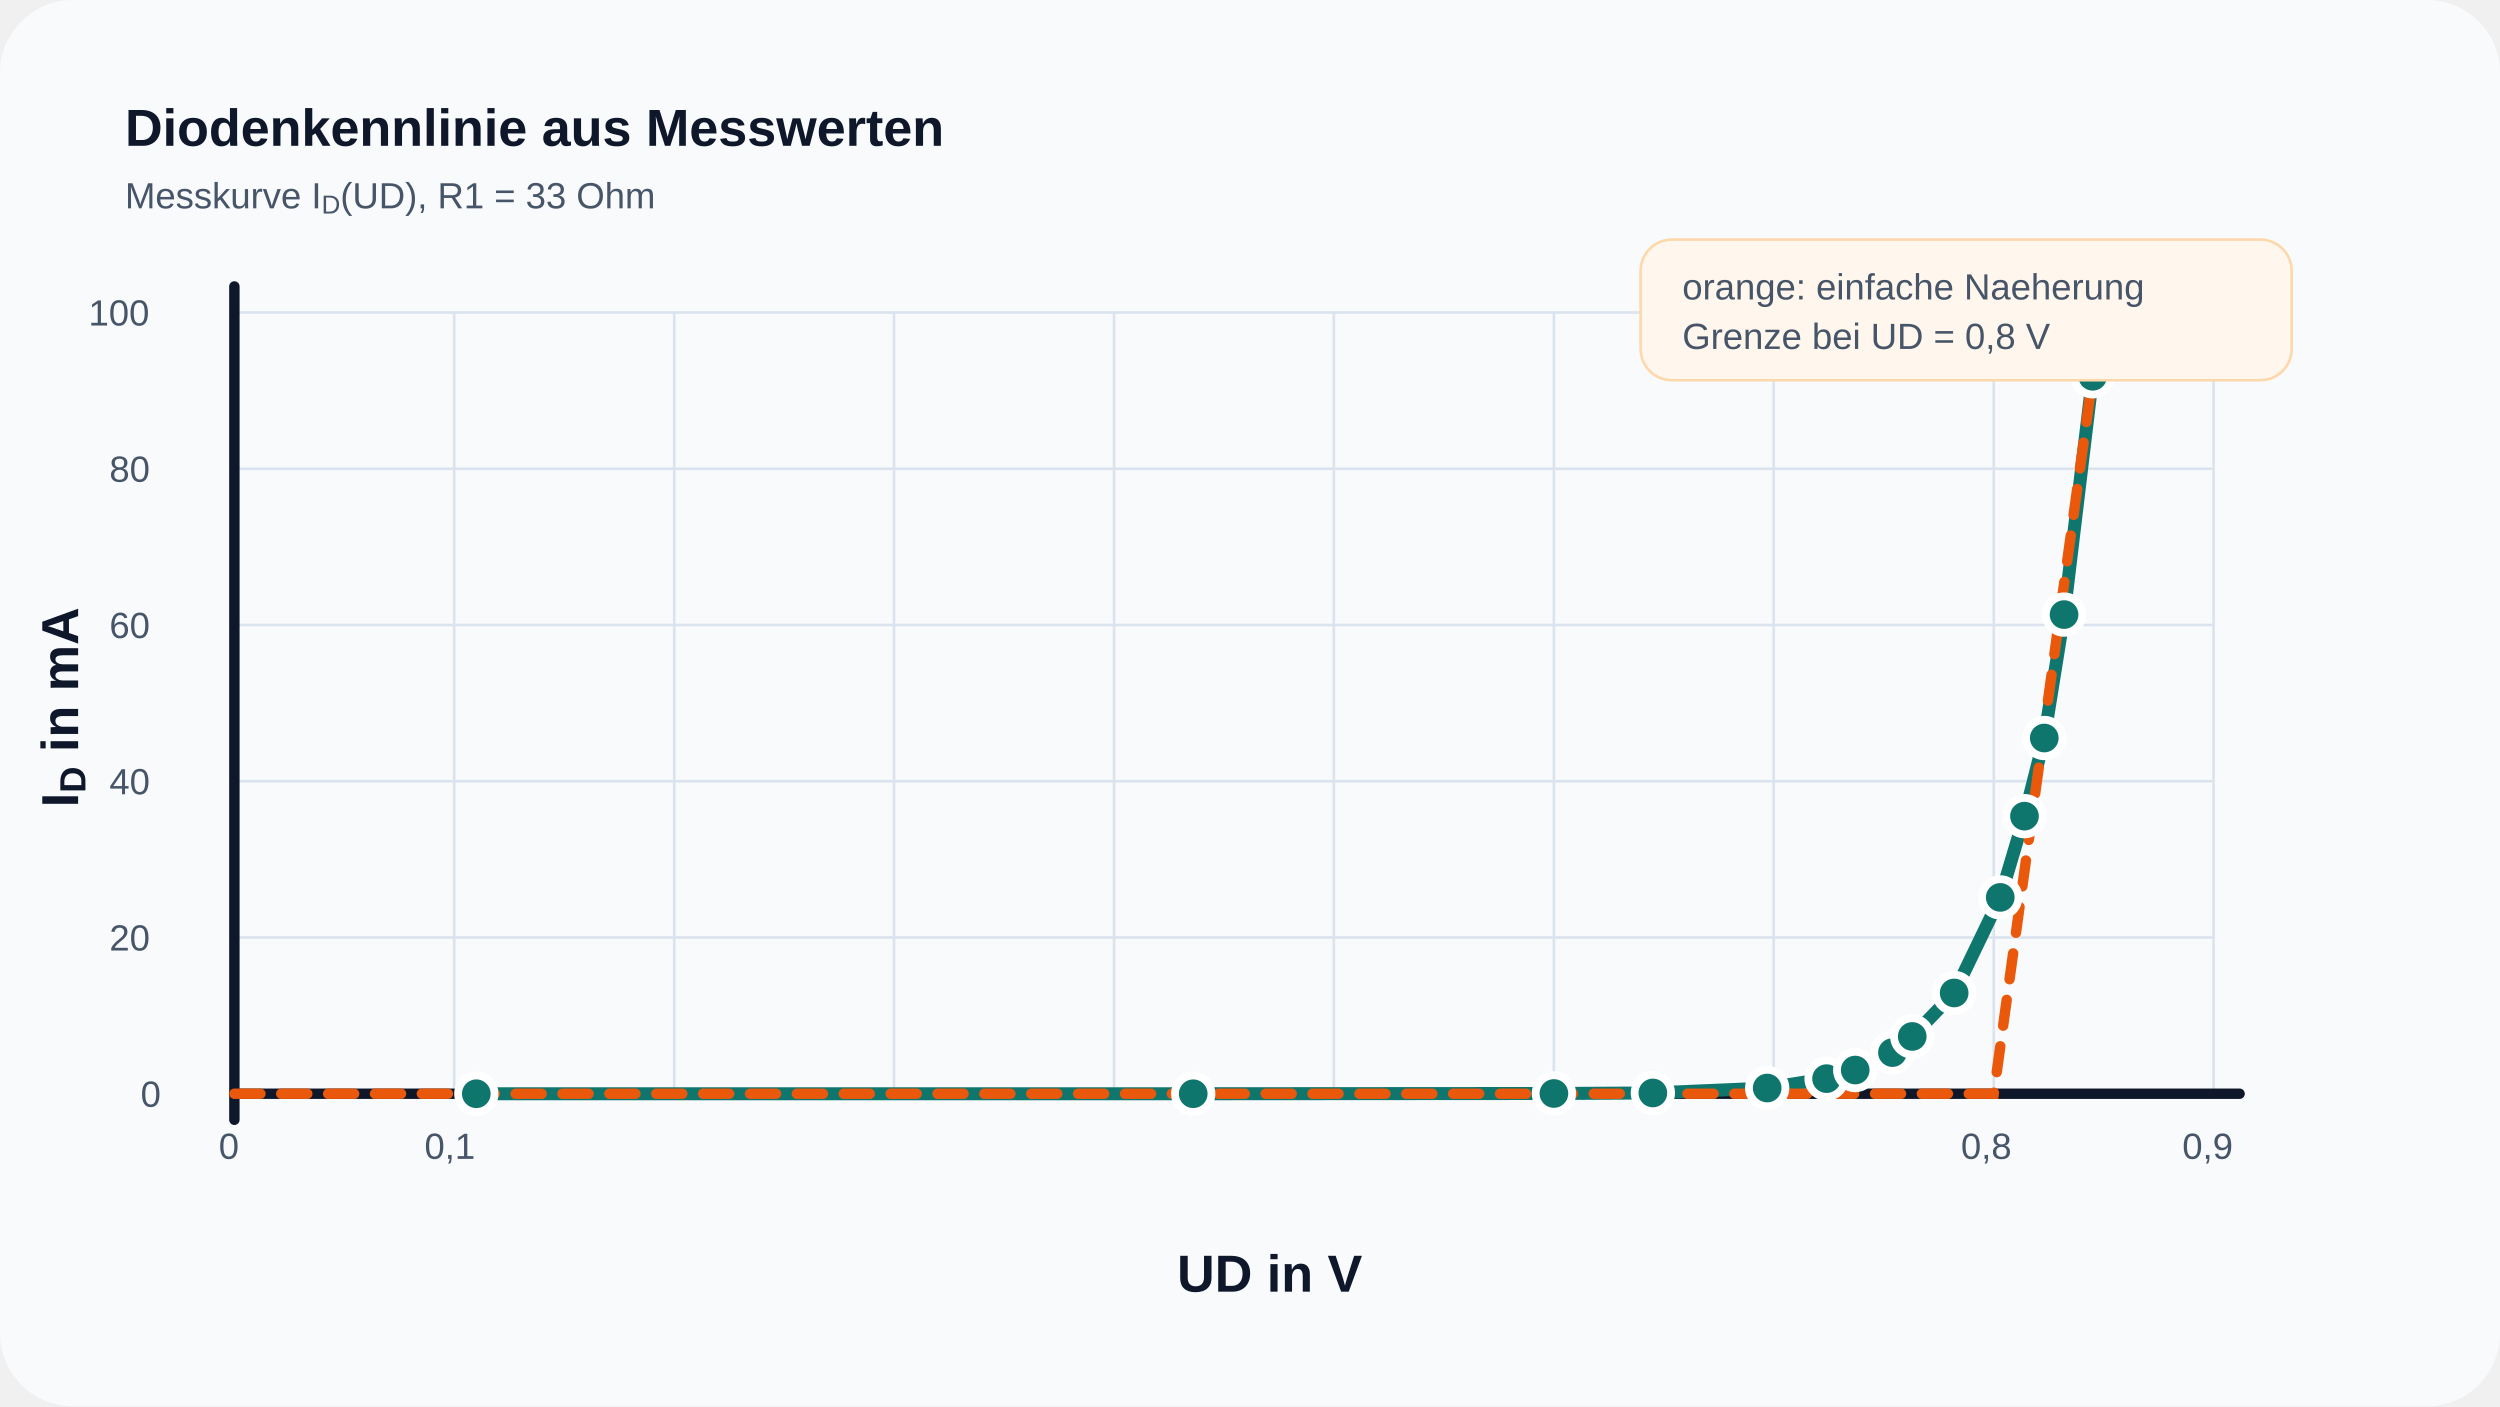
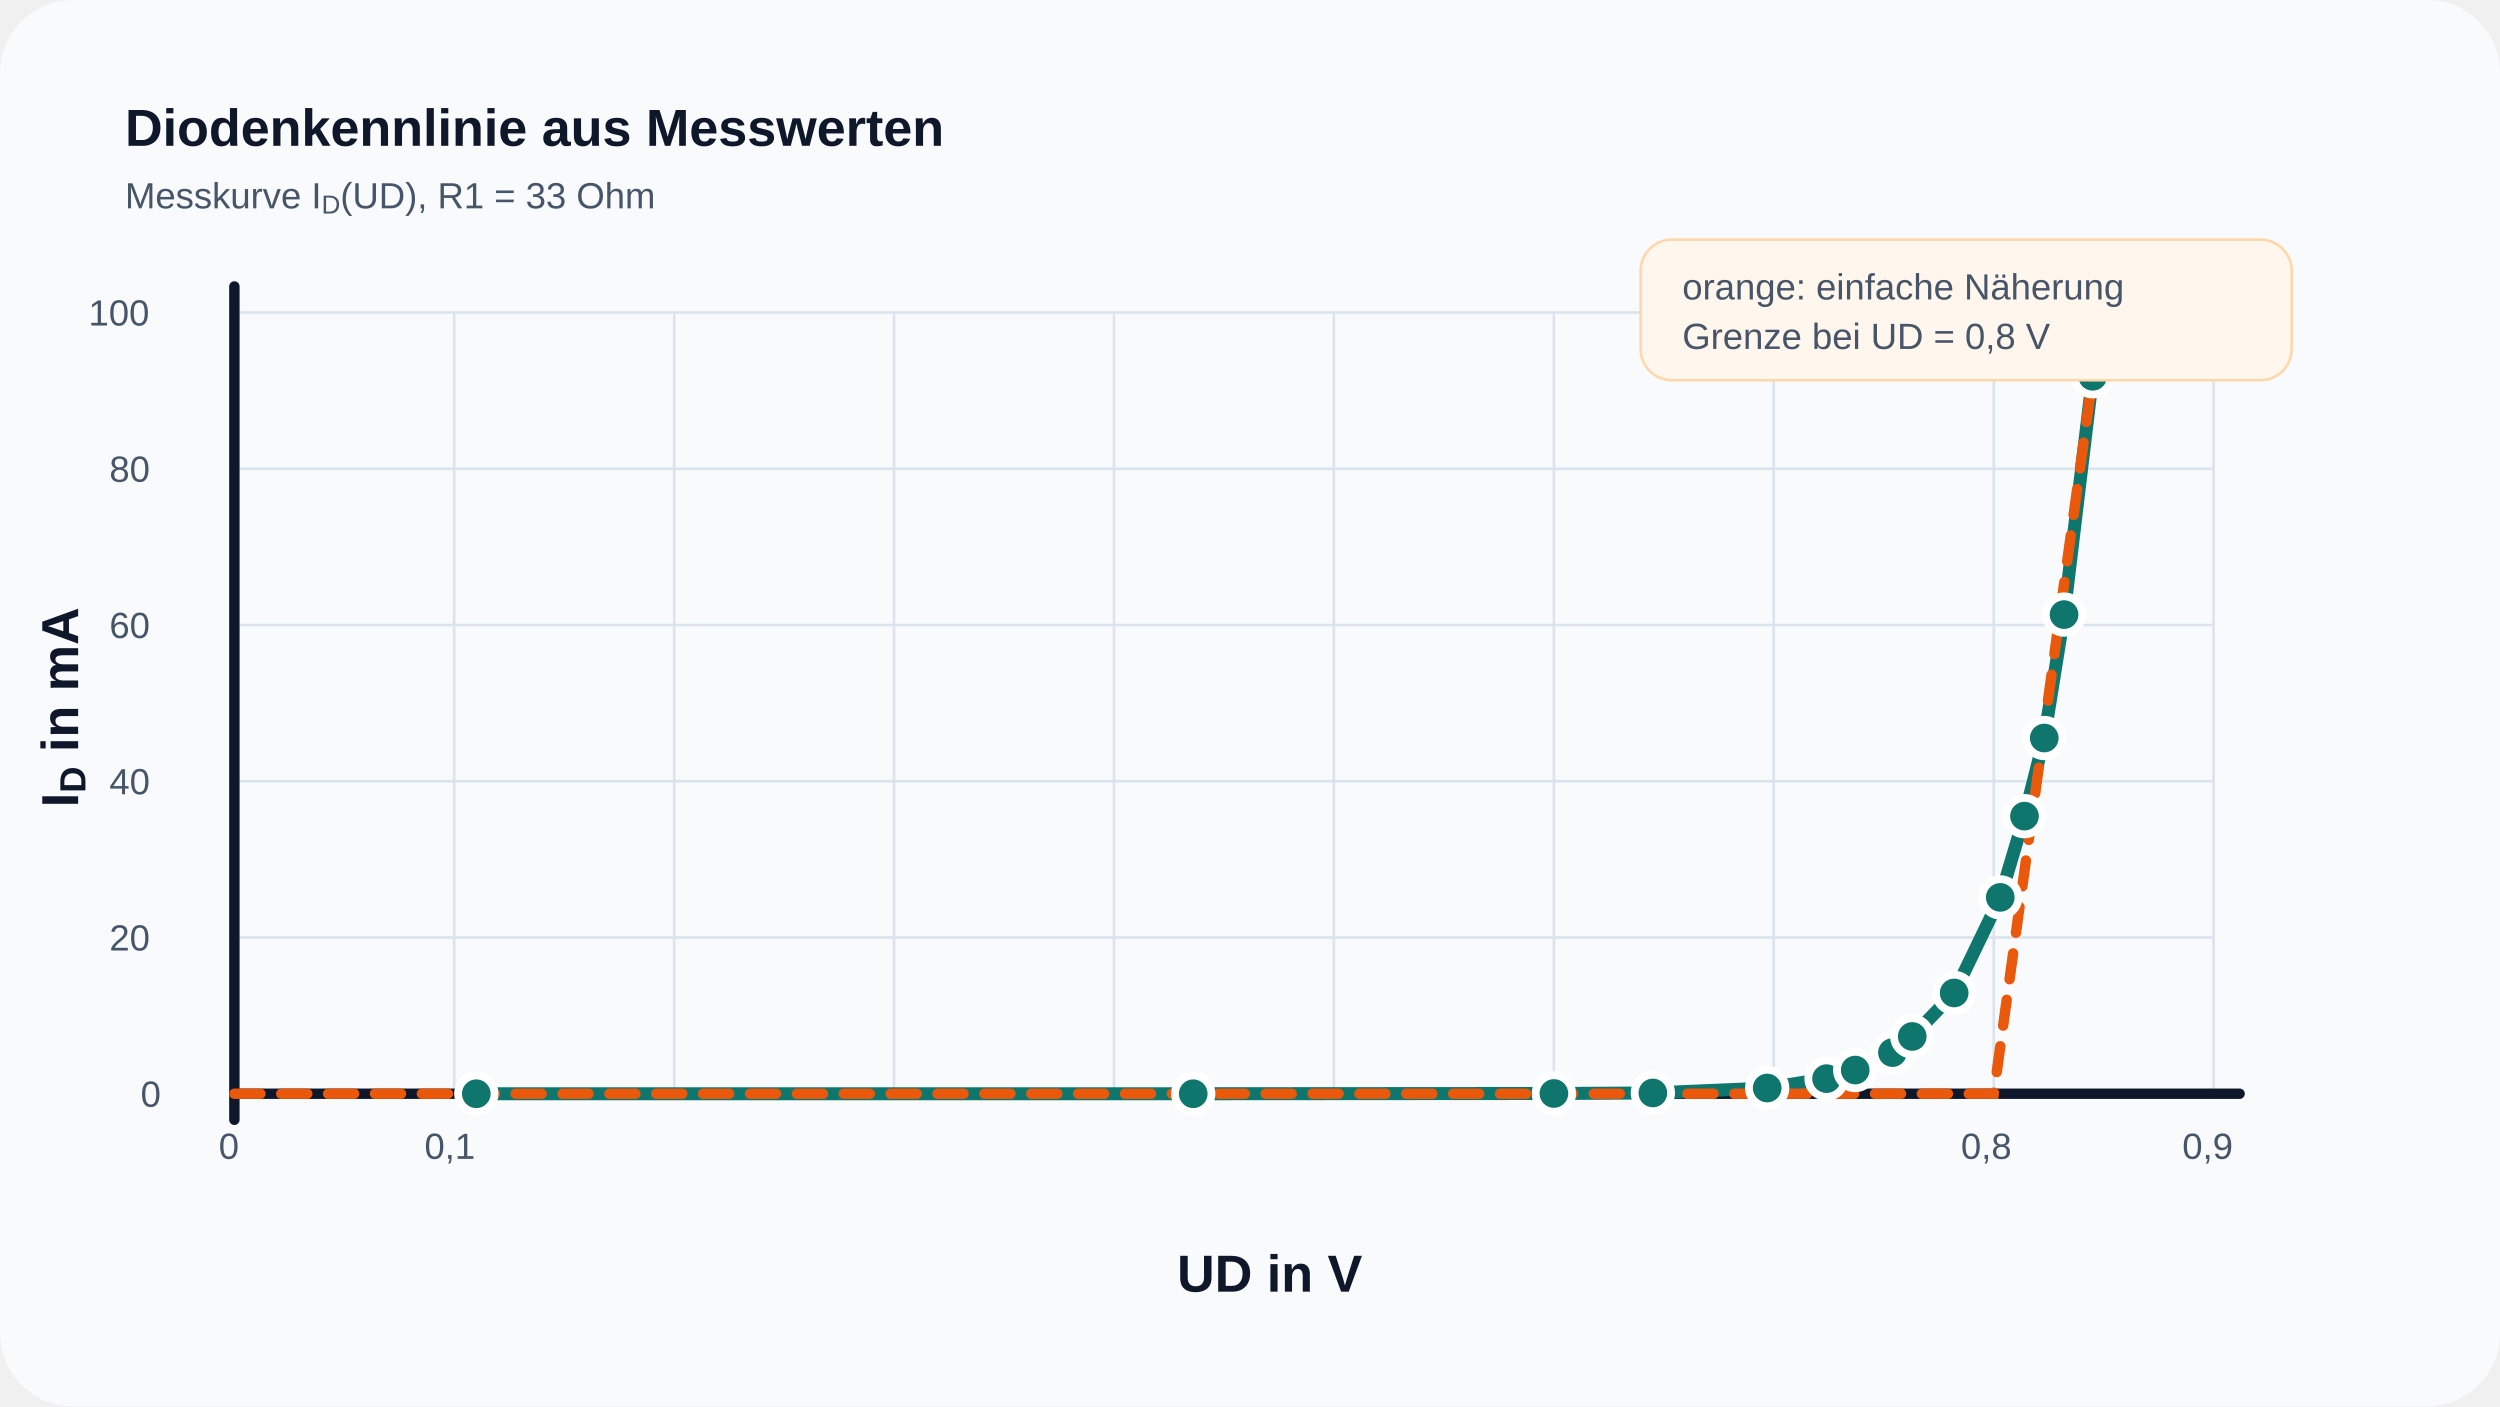
<svg xmlns="http://www.w3.org/2000/svg" viewBox="0 0 960 540" role="img" aria-labelledby="title desc">
  <style>
    .bg{fill:#f8fafc}.grid{stroke:#dbe3ee;stroke-width:1}.axis{stroke:#0f172a;stroke-width:4;stroke-linecap:round}.curve{fill:none;stroke:#0f766e;stroke-width:5;stroke-linecap:round;stroke-linejoin:round}.fit{fill:none;stroke:#ea580c;stroke-width:4;stroke-linecap:round;stroke-dasharray:10 8}.pt{fill:#0f766e;stroke:#fff;stroke-width:3}.txt{font-family:Arial,Helvetica,sans-serif;fill:#0f172a}.label{font-size:20px;font-weight:700}.small{font-size:14px;fill:#475569}.tick{font-size:14px;fill:#475569}
  </style>
  <rect class="bg" width="960" height="540" rx="28" />
  <text class="txt label" x="48" y="56">Diodenkennlinie aus Messwerten</text>
  <text class="txt small" x="48" y="80">Messkurve I<tspan baseline-shift="sub" font-size="10">D</tspan>(UD), R1 = 33 Ohm</text>
  <g transform="translate(0 0)">
    <line class="grid" x1="90" y1="420" x2="850" y2="420" />
    <line class="grid" x1="90" y1="360" x2="850" y2="360" />
    <line class="grid" x1="90" y1="300" x2="850" y2="300" />
    <line class="grid" x1="90" y1="240" x2="850" y2="240" />
    <line class="grid" x1="90" y1="180" x2="850" y2="180" />
    <line class="grid" x1="90" y1="120" x2="850" y2="120" />
    <line class="grid" x1="90" y1="420" x2="90" y2="120" />
    <line class="grid" x1="174.4" y1="420" x2="174.4" y2="120" />
    <line class="grid" x1="258.9" y1="420" x2="258.9" y2="120" />
    <line class="grid" x1="343.3" y1="420" x2="343.3" y2="120" />
    <line class="grid" x1="427.8" y1="420" x2="427.8" y2="120" />
    <line class="grid" x1="512.2" y1="420" x2="512.2" y2="120" />
    <line class="grid" x1="596.7" y1="420" x2="596.7" y2="120" />
    <line class="grid" x1="681.1" y1="420" x2="681.1" y2="120" />
    <line class="grid" x1="765.6" y1="420" x2="765.6" y2="120" />
    <line class="grid" x1="850" y1="420" x2="850" y2="120" />
    <line class="axis" x1="90" y1="420" x2="860" y2="420" />
    <line class="axis" x1="90" y1="430" x2="90" y2="110" />
    <polyline class="curve" points="182.9,420.0 458.2,420.0 596.7,419.9 634.7,419.7 678.6,417.8 701.4,414.2 712.4,410.9 726.7,404.2 734.3,398.0 750.4,381.3 768.1,344.6 777.4,313.4 785.0,283.4 792.6,236.0 803.6,144.5" />
    <polyline class="fit" points="90,420 765.6,420 803.6,144.5" />
    <g>
      <circle class="pt" cx="182.9" cy="420.0" r="7" />
      <circle class="pt" cx="458.2" cy="420.0" r="7" />
      <circle class="pt" cx="596.7" cy="419.9" r="7" />
      <circle class="pt" cx="634.7" cy="419.7" r="7" />
      <circle class="pt" cx="678.6" cy="417.8" r="7" />
      <circle class="pt" cx="701.4" cy="414.2" r="7" />
      <circle class="pt" cx="712.4" cy="410.9" r="7" />
      <circle class="pt" cx="726.7" cy="404.2" r="7" />
      <circle class="pt" cx="734.3" cy="398.0" r="7" />
      <circle class="pt" cx="750.4" cy="381.3" r="7" />
      <circle class="pt" cx="768.1" cy="344.6" r="7" />
      <circle class="pt" cx="777.4" cy="313.4" r="7" />
      <circle class="pt" cx="785.0" cy="283.4" r="7" />
      <circle class="pt" cx="792.6" cy="236.0" r="7" />
      <circle class="pt" cx="803.6" cy="144.5" r="7" />
    </g>
    <text class="txt tick" x="84" y="445">0</text>
    <text class="txt tick" x="163" y="445">0,1</text>
    <text class="txt tick" x="753" y="445">0,8</text>
    <text class="txt tick" x="838" y="445">0,9</text>
    <text class="txt tick" x="54" y="425">0</text>
    <text class="txt tick" x="42" y="365">20</text>
    <text class="txt tick" x="42" y="305">40</text>
    <text class="txt tick" x="42" y="245">60</text>
    <text class="txt tick" x="42" y="185">80</text>
    <text class="txt tick" x="34" y="125">100</text>
    <text class="txt label" x="452" y="496">UD in V</text>
    <text class="txt label" transform="translate(30 310) rotate(-90)">I<tspan baseline-shift="sub" font-size="14">D</tspan> in mA</text>
  </g>
  <rect x="630" y="92" width="250" height="54" rx="12" fill="#fff7ed" stroke="#fed7aa" />
-   <text class="txt small" x="646" y="115">orange: einfache Naeherung</text>
+   <text class="txt small" x="646" y="115">orange: einfache Näherung</text>
  <text class="txt small" x="646" y="134">Grenze bei UD = 0,8 V</text>
</svg>
